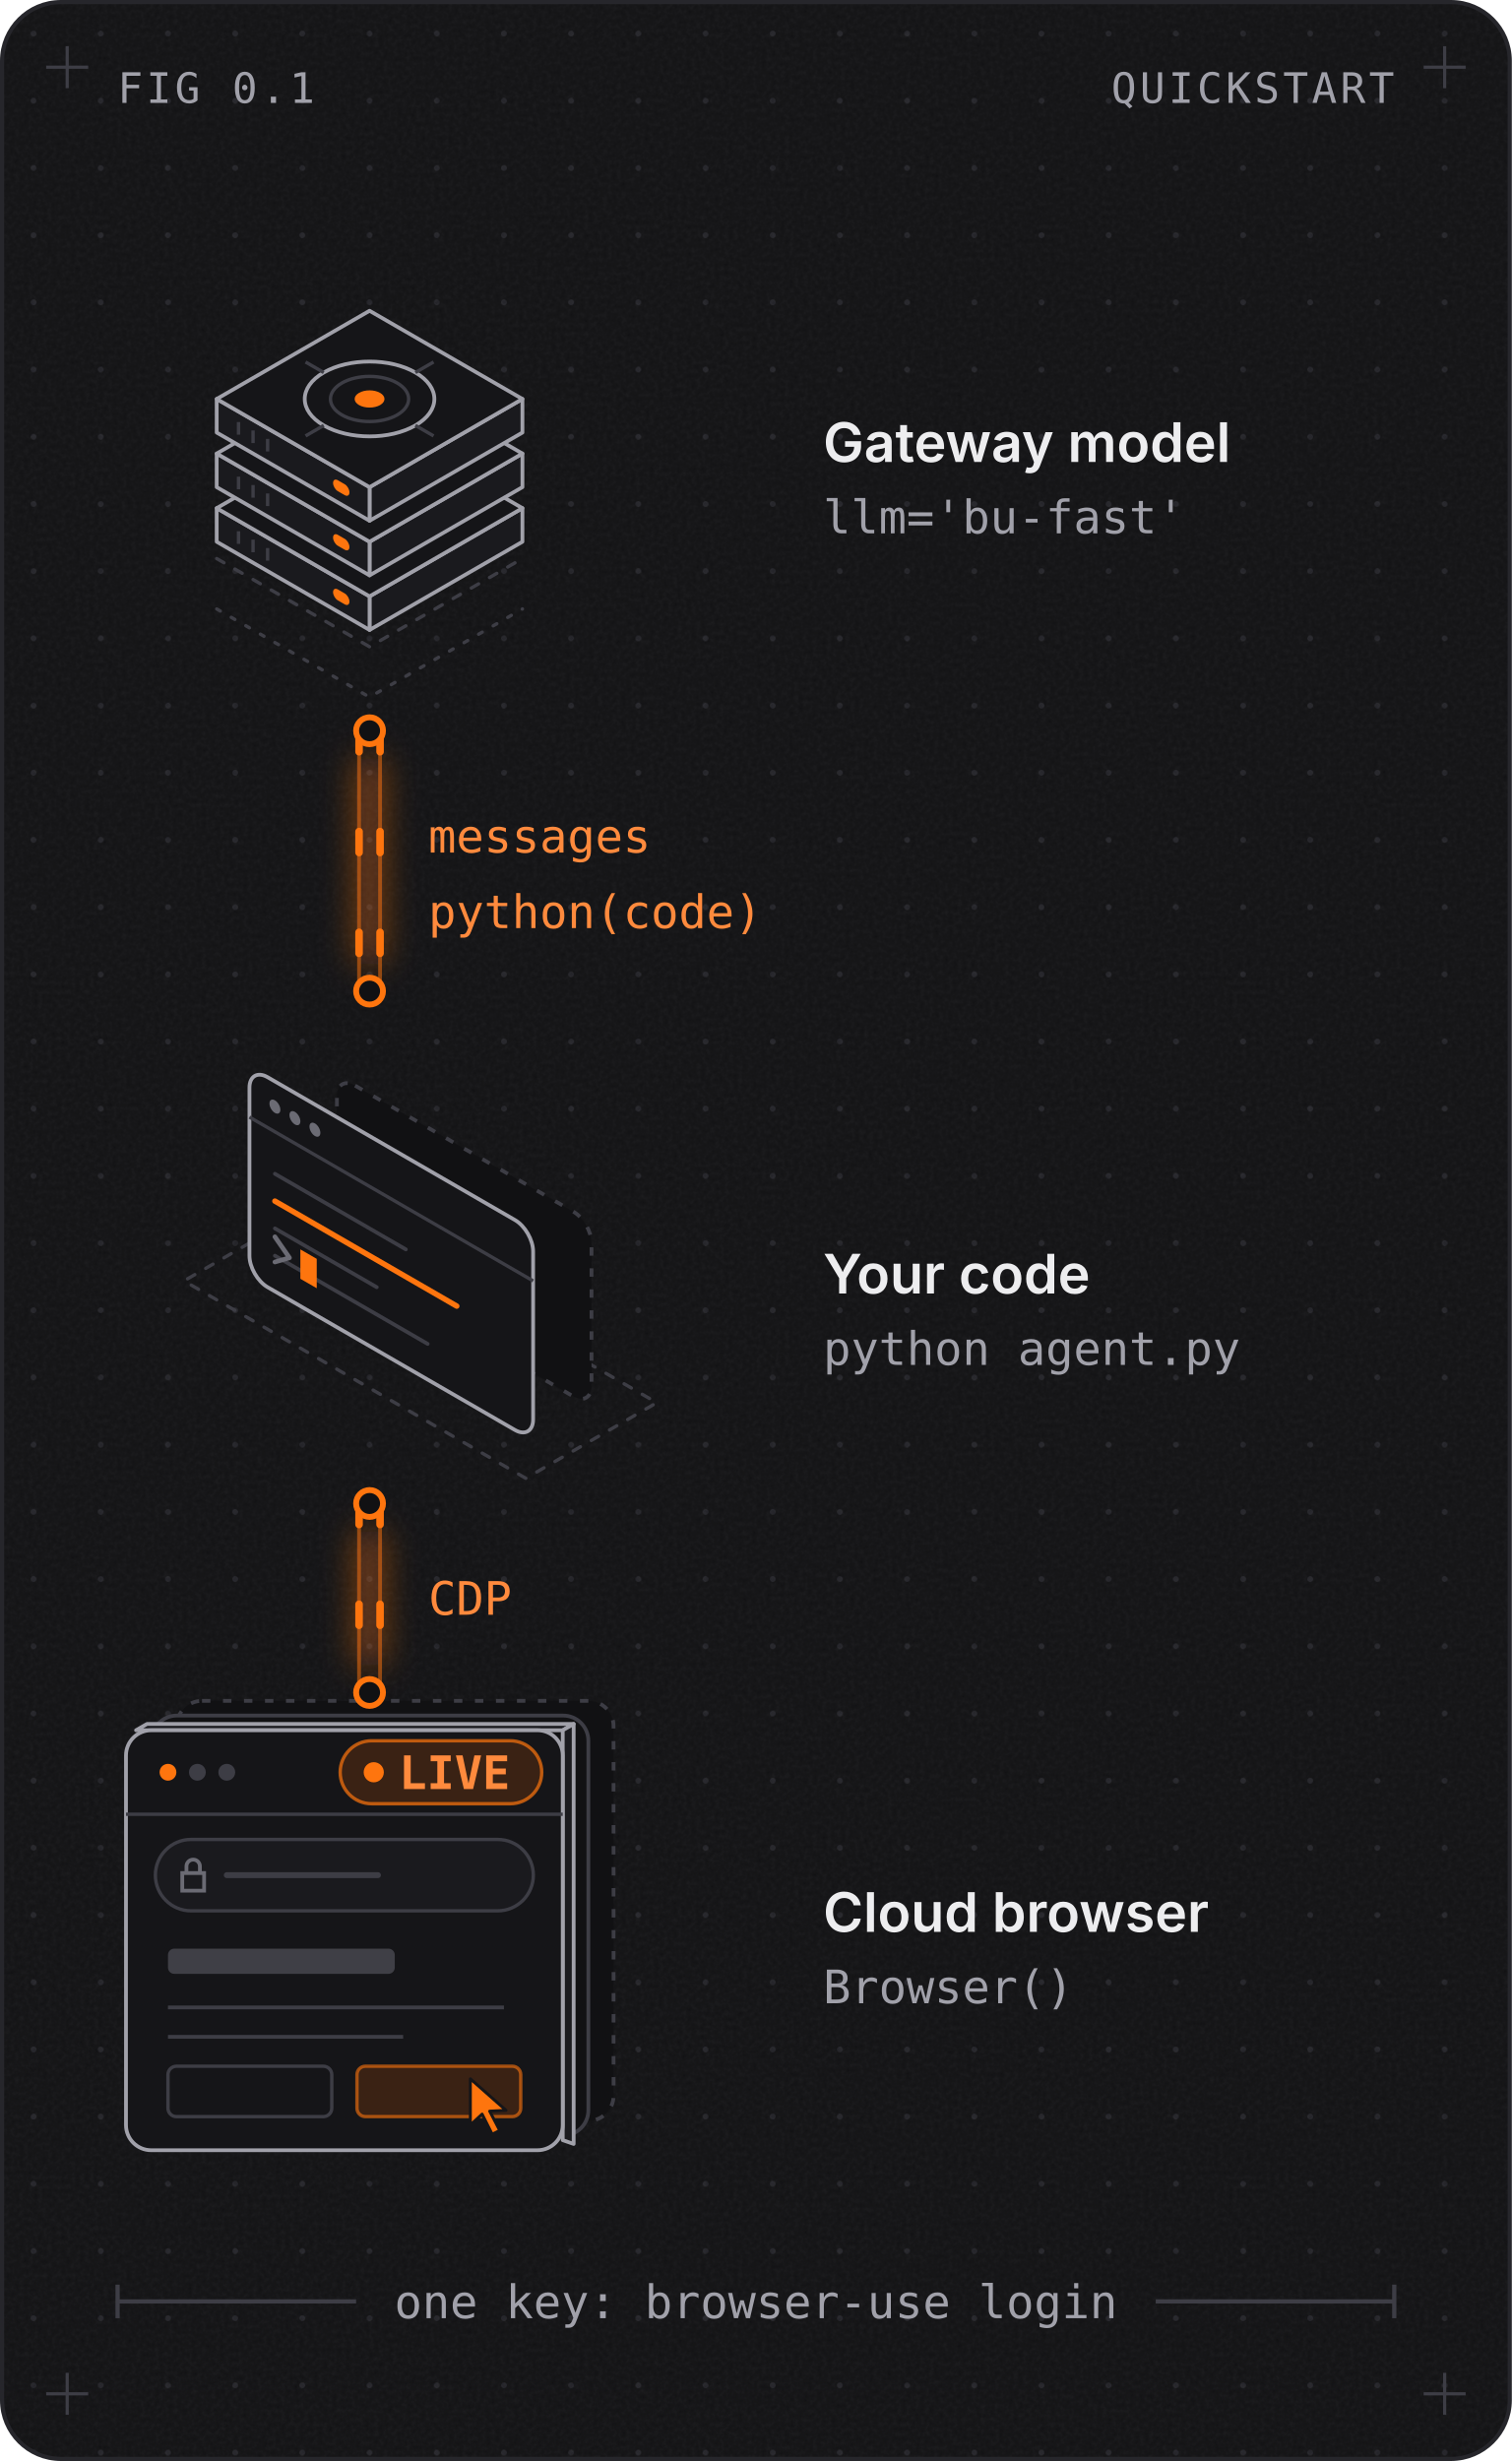
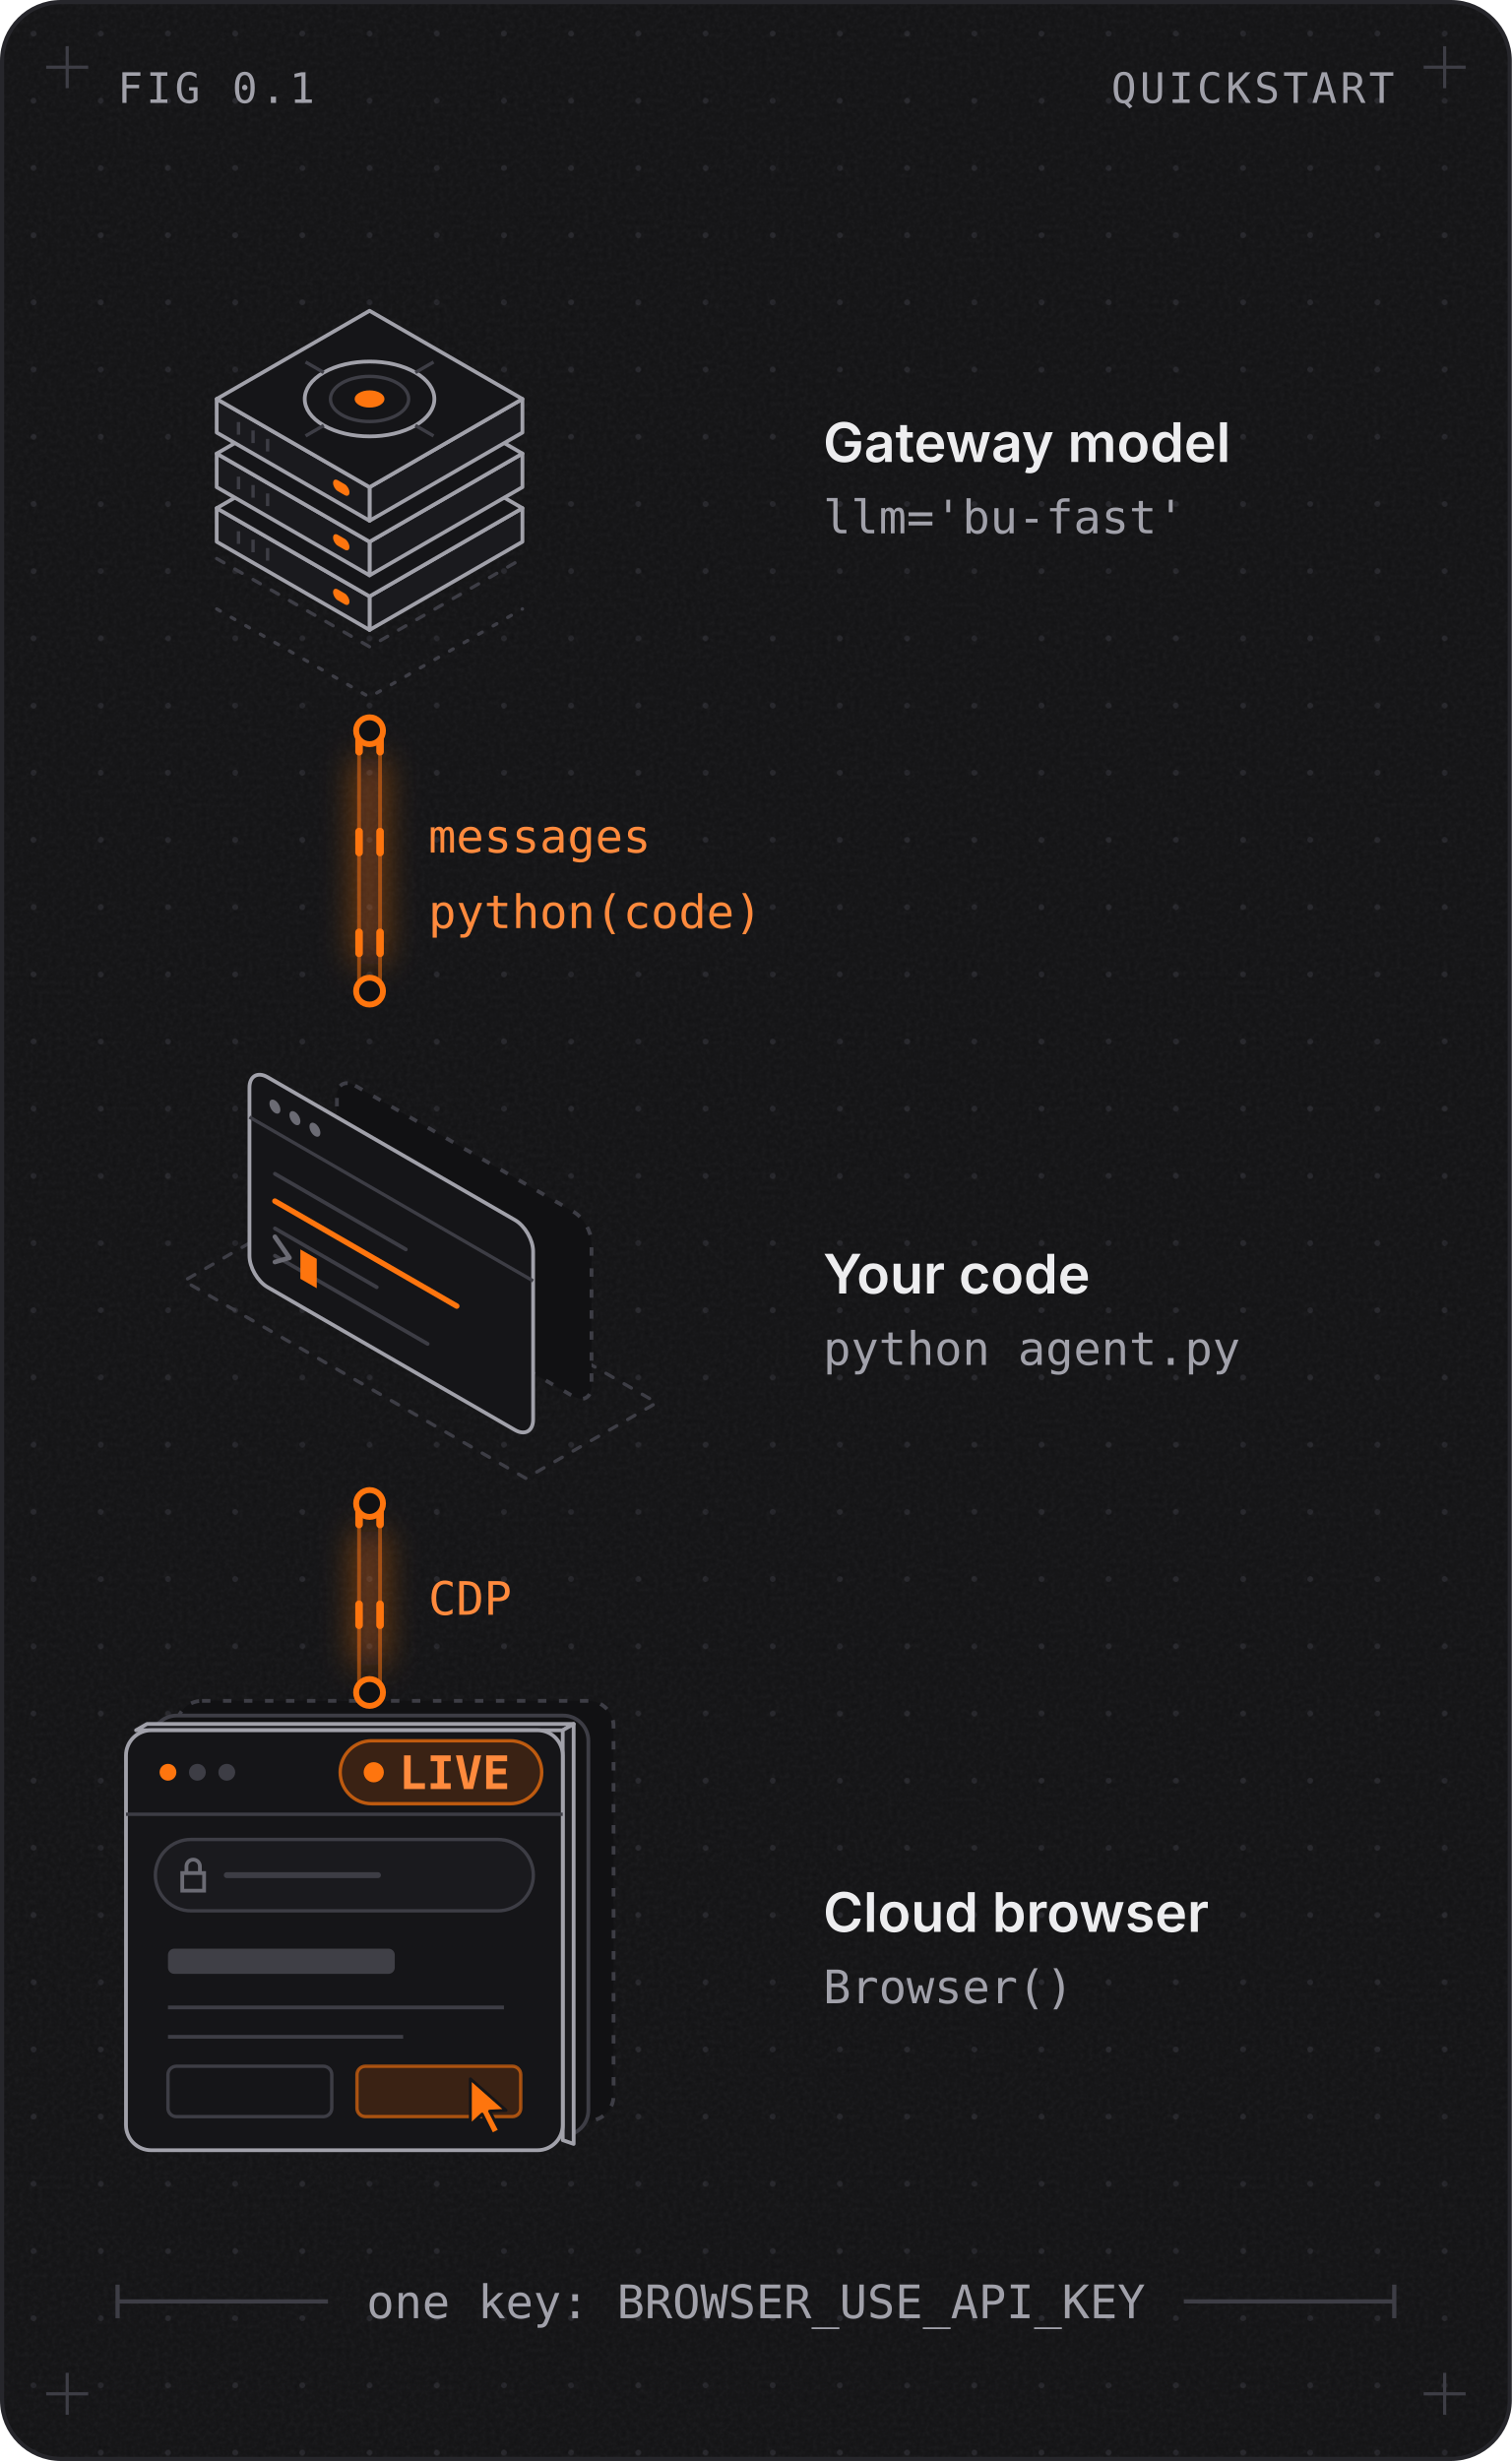
<svg xmlns="http://www.w3.org/2000/svg" viewBox="0 0 360 586" width="360" height="586" role="img" aria-labelledby="t d" fill="none">
  <style>.s{font-family:Geist, Inter, -apple-system, BlinkMacSystemFont, 'Segoe UI', Helvetica, Arial, sans-serif}.m{font-family:'Geist Mono', ui-monospace, SFMono-Regular, Menlo, monospace}text{font-kerning:normal}.m{font-variant-ligatures:none;font-feature-settings:'calt' 0}@keyframes fr{to{stroke-dashoffset:-24}}@keyframes fl{to{stroke-dashoffset:24}}@keyframes led{0%,100%{fill-opacity:1}50%{fill-opacity:.15}}@keyframes blink{0%,49%{fill-opacity:1}50%,100%{fill-opacity:0}}@keyframes live{0%,100%{fill-opacity:1}50%{fill-opacity:.25}}@media (prefers-reduced-motion:no-preference){.pkr{animation:fr 1s linear infinite}.pkl{animation:fl 1.5s linear infinite}.led{animation:led 2.4s ease-in-out infinite}.blink{animation:blink 1.1s steps(1) infinite}.live{animation:live 1.6s ease-in-out infinite}}</style>
  <defs>
    <pattern id="dots" width="16" height="16" patternUnits="userSpaceOnUse">
      <circle cx="8" cy="8" r="0.7" fill="#232328" />
    </pattern>
    <filter id="grain" x="0" y="0" width="100%" height="100%">
      <feTurbulence type="fractalNoise" baseFrequency="0.9" numOctaves="2" seed="7" stitchTiles="stitch" />
      <feColorMatrix values="0 0 0 0 0.5  0 0 0 0 0.5  0 0 0 0 0.5  0 0 0 0.07 0" />
    </filter>
    <clipPath id="card">
      <rect x="0.5" y="0.5" width="359" height="585" rx="14" />
    </clipPath>
    <marker id="ah" viewBox="0 0 10 10" refX="8.5" refY="5" markerWidth="7" markerHeight="7" orient="auto-start-reverse">
      <path d="M1 1.5 L9 5 L1 8.5" stroke="#A1A1AA" stroke-width="1.3" fill="none" stroke-linejoin="round" stroke-linecap="round" />
    </marker>
    <marker id="ah3" viewBox="0 0 10 10" refX="8.5" refY="5" markerWidth="7" markerHeight="7" orient="auto-start-reverse">
      <path d="M1 1.5 L9 5 L1 8.5" stroke="#6B6B74" stroke-width="1.3" fill="none" stroke-linejoin="round" stroke-linecap="round" />
    </marker>
    <marker id="aho" viewBox="0 0 10 10" refX="8.5" refY="5" markerWidth="7" markerHeight="7" orient="auto-start-reverse">
      <path d="M1 1.5 L9 5 L1 8.5" stroke="#FE750E" stroke-width="1.4" fill="none" stroke-linejoin="round" stroke-linecap="round" />
    </marker>
    <filter id="glow" filterUnits="userSpaceOnUse" x="0" y="0" width="360" height="586">
      <feGaussianBlur stdDeviation="4" />
    </filter>
  </defs>
  <rect x="0.5" y="0.5" width="359" height="585" rx="14" fill="#111113" />
  <g clip-path="url(#card)">
    <rect width="360" height="586" fill="url(#dots)" />
    <rect width="360" height="586" filter="url(#grain)" />
  </g>
  <rect x="0.5" y="0.5" width="359" height="585" rx="14" fill="none" stroke="#26262B" />
  <path d="M11 16h10M16 11v10" stroke="#3D3D45" stroke-width="0.75" />
  <path d="M339 16h10M344 11v10" stroke="#3D3D45" stroke-width="0.75" />
  <path d="M11 570h10M16 565v10" stroke="#3D3D45" stroke-width="0.75" />
  <path d="M339 570h10M344 565v10" stroke="#3D3D45" stroke-width="0.75" />
  <text x="28.0" y="24.5" font-size="10" fill="#A1A1AA" letter-spacing="0.08em" class="m">FIG 0.1</text>
  <text x="332.0" y="24.5" font-size="10" fill="#A1A1AA" text-anchor="end" letter-spacing="0.08em" class="m">QUICKSTART</text>
  <polyline points="51.6,133.0 88.0,154.0 124.4,133.0" stroke="#3D3D45" stroke-width="0.8" stroke-dasharray="2 3" stroke-linejoin="round" stroke-linecap="round" />
  <polyline points="51.6,145.0 88.0,166.0 124.4,145.0" stroke="#3D3D45" stroke-width="0.8" stroke-dasharray="1 3" stroke-linejoin="round" stroke-linecap="round" />
  <polygon points="124.4,121.0 88.0,142.0 88.0,150.0 124.4,129.0" fill="#1A1A1E" stroke="#A1A1AA" stroke-width="0.9" stroke-linejoin="round" stroke-linecap="round" />
  <polygon points="51.6,121.0 88.0,142.0 88.0,150.0 51.6,129.0" fill="#1A1A1E" stroke="#A1A1AA" stroke-width="0.9" stroke-linejoin="round" stroke-linecap="round" />
  <polygon points="88.0,100.0 124.4,121.0 88.0,142.0 51.6,121.0" fill="#151518" stroke="#A1A1AA" stroke-width="0.9" stroke-linejoin="round" stroke-linecap="round" />
  <g transform="matrix(0.866,0.5,0,1,51.6,129.0)">
    <line x1="6" y1="-5.5" x2="6" y2="-2.5" stroke="#3D3D45" stroke-width="0.8" vector-effect="non-scaling-stroke" />
    <line x1="10" y1="-5.5" x2="10" y2="-2.5" stroke="#3D3D45" stroke-width="0.8" vector-effect="non-scaling-stroke" />
    <line x1="14" y1="-5.5" x2="14" y2="-2.5" stroke="#3D3D45" stroke-width="0.8" vector-effect="non-scaling-stroke" />
    <rect class="led" style="animation-delay:0.0s" x="32" y="-5.3" width="4.5" height="2.6" rx="1.3" fill="#FE750E" />
  </g>
  <polygon points="124.4,108.0 88.0,129.0 88.0,137.0 124.4,116.0" fill="#1A1A1E" stroke="#A1A1AA" stroke-width="0.9" stroke-linejoin="round" stroke-linecap="round" />
  <polygon points="51.6,108.0 88.0,129.0 88.0,137.0 51.6,116.0" fill="#1A1A1E" stroke="#A1A1AA" stroke-width="0.9" stroke-linejoin="round" stroke-linecap="round" />
  <polygon points="88.0,87.0 124.4,108.0 88.0,129.0 51.6,108.0" fill="#151518" stroke="#A1A1AA" stroke-width="0.9" stroke-linejoin="round" stroke-linecap="round" />
  <g transform="matrix(0.866,0.5,0,1,51.6,116.0)">
    <line x1="6" y1="-5.5" x2="6" y2="-2.5" stroke="#3D3D45" stroke-width="0.8" vector-effect="non-scaling-stroke" />
    <line x1="10" y1="-5.5" x2="10" y2="-2.5" stroke="#3D3D45" stroke-width="0.8" vector-effect="non-scaling-stroke" />
    <line x1="14" y1="-5.5" x2="14" y2="-2.5" stroke="#3D3D45" stroke-width="0.8" vector-effect="non-scaling-stroke" />
    <rect class="led" style="animation-delay:-0.8s" x="32" y="-5.3" width="4.5" height="2.6" rx="1.3" fill="#FE750E" />
  </g>
  <polygon points="124.4,95.0 88.0,116.0 88.0,124.0 124.4,103.0" fill="#1A1A1E" stroke="#A1A1AA" stroke-width="0.9" stroke-linejoin="round" stroke-linecap="round" />
  <polygon points="51.6,95.0 88.0,116.0 88.0,124.0 51.6,103.0" fill="#1A1A1E" stroke="#A1A1AA" stroke-width="0.9" stroke-linejoin="round" stroke-linecap="round" />
  <polygon points="88.0,74.0 124.4,95.0 88.0,116.0 51.6,95.0" fill="#151518" stroke="#A1A1AA" stroke-width="0.9" stroke-linejoin="round" stroke-linecap="round" />
  <g transform="matrix(0.866,0.5,0,1,51.6,103.0)">
    <line x1="6" y1="-5.5" x2="6" y2="-2.5" stroke="#3D3D45" stroke-width="0.8" vector-effect="non-scaling-stroke" />
    <line x1="10" y1="-5.5" x2="10" y2="-2.5" stroke="#3D3D45" stroke-width="0.8" vector-effect="non-scaling-stroke" />
    <line x1="14" y1="-5.5" x2="14" y2="-2.5" stroke="#3D3D45" stroke-width="0.8" vector-effect="non-scaling-stroke" />
    <rect class="led" style="animation-delay:-1.6s" x="32" y="-5.3" width="4.5" height="2.6" rx="1.3" fill="#FE750E" />
  </g>
  <g transform="matrix(0.866,0.5,-0.866,0.5,88.0,74.0)">
    <circle cx="21.0" cy="21.0" r="12.6" stroke="#A1A1AA" stroke-width="0.9" vector-effect="non-scaling-stroke" />
    <circle cx="21.0" cy="21.0" r="7.6" stroke="#3D3D45" stroke-width="0.8" vector-effect="non-scaling-stroke" />
    <circle cx="21.0" cy="21.0" r="2.9" fill="#FE750E" />
    <line x1="33.6" y1="21.0" x2="38.6" y2="21.0" stroke="#3D3D45" stroke-width="0.8" vector-effect="non-scaling-stroke" />
    <line x1="21.0" y1="33.6" x2="21.0" y2="38.6" stroke="#3D3D45" stroke-width="0.8" vector-effect="non-scaling-stroke" />
    <line x1="8.4" y1="21.0" x2="3.4" y2="21.0" stroke="#3D3D45" stroke-width="0.8" vector-effect="non-scaling-stroke" />
    <line x1="21.0" y1="8.4" x2="21.0" y2="3.4" stroke="#3D3D45" stroke-width="0.8" vector-effect="non-scaling-stroke" />
  </g>
  <text x="196.0" y="110.0" font-size="13" fill="#EDEDEF" font-weight="600" class="s">Gateway model</text>
  <text x="196.0" y="127.0" font-size="11" fill="#A1A1AA" class="m">llm='bu-fast'</text>
  <polygon points="75.0,287.0 156.4,334.0 125.2,352.0 43.8,305.0" stroke="#3D3D45" stroke-width="0.8" stroke-dasharray="2 3" stroke-linejoin="round" stroke-linecap="round" />
  <g transform="matrix(0.866,0.5,0,1,73.3,296.0)">
    <rect x="8" y="-44" width="70" height="44" rx="5" fill="#111113" stroke="#3D3D45" stroke-width="0.9" stroke-dasharray="2 3" vector-effect="non-scaling-stroke" />
  </g>
  <g transform="matrix(0.866,0.5,0,1,59.4,304.0)">
    <rect x="0" y="-50" width="78" height="50" rx="5" fill="#151518" stroke="#A1A1AA" stroke-width="0.9" vector-effect="non-scaling-stroke" />
    <line x1="0" y1="-38" x2="78" y2="-38" stroke="#3D3D45" stroke-width="0.8" vector-effect="non-scaling-stroke" />
    <circle cx="7.0" cy="-44" r="1.5" fill="#6B6B74" />
    <circle cx="12.5" cy="-44" r="1.5" fill="#6B6B74" />
    <circle cx="18.0" cy="-44" r="1.5" fill="#6B6B74" />
    <line x1="7" y1="-28.0" x2="43" y2="-28.0" stroke="#3D3D45" stroke-width="0.9" stroke-linecap="round" vector-effect="non-scaling-stroke" />
    <line x1="7" y1="-21.5" x2="57" y2="-21.5" stroke="#FE750E" stroke-width="1.3" stroke-linecap="round" vector-effect="non-scaling-stroke" />
    <line x1="7" y1="-15.0" x2="35" y2="-15.0" stroke="#3D3D45" stroke-width="0.9" stroke-linecap="round" vector-effect="non-scaling-stroke" />
    <line x1="7" y1="-8.5" x2="49" y2="-8.5" stroke="#3D3D45" stroke-width="0.9" stroke-linecap="round" vector-effect="non-scaling-stroke" />
    <path d="M7 -13 l4 3 l-4 3" stroke="#6B6B74" stroke-width="1.1" stroke-linejoin="round" stroke-linecap="round" vector-effect="non-scaling-stroke" />
    <rect class="blink" x="14" y="-13.5" width="4.5" height="7" fill="#FE750E" />
  </g>
  <text x="196.0" y="308.0" font-size="13" fill="#EDEDEF" font-weight="600" class="s">Your code</text>
  <text x="196.0" y="325.0" font-size="11" fill="#A1A1AA" class="m">python agent.py</text>
  <rect x="42.1" y="405.0" width="104" height="100" rx="6" fill="#111113" stroke="#3D3D45" stroke-width="0.9" stroke-dasharray="2 3" />
  <rect x="36.1" y="408.5" width="104" height="100" rx="6" fill="#111113" stroke="#3D3D45" stroke-width="0.9" />
  <polygon points="32.4,412.0 134.0,412.0 136.6,410.5 35.0,410.5" fill="#1A1A1E" stroke="#A1A1AA" stroke-width="0.9" stroke-linejoin="round" stroke-linecap="round" />
  <polygon points="134.0,412.0 136.6,410.5 136.6,510.5 134.0,509.6" fill="#1A1A1E" stroke="#A1A1AA" stroke-width="0.9" stroke-linejoin="round" stroke-linecap="round" />
  <rect x="30.0" y="412" width="104" height="100" rx="6" fill="#151518" stroke="#A1A1AA" stroke-width="0.9" />
  <line x1="30.0" y1="432" x2="134.0" y2="432" stroke="#3D3D45" stroke-width="0.8" />
  <circle cx="40.0" cy="422.0" r="2" fill="#FE750E" />
  <circle cx="47.0" cy="422.0" r="2" fill="#3D3D45" />
  <circle cx="54.0" cy="422.0" r="2" fill="#3D3D45" />
  <rect x="81.0" y="414.5" width="48" height="15" rx="7.5" fill="#3A2214" stroke="#FE750E" stroke-width="0.8" stroke-opacity=".7" />
  <circle class="live" cx="89.0" cy="422" r="2.4" fill="#FE750E" />
  <text x="95.0" y="426.0" font-size="11" fill="#FF8A3D" font-weight="600" class="m">LIVE</text>
  <rect x="37.0" y="438" width="90" height="17" rx="8.5" fill="#1A1A1E" stroke="#3D3D45" stroke-width="0.8" />
  <path d="M43.4 446.0h5.2v4.2h-5.2zM44.4 446.0v-1.6a1.6 1.6 0 0 1 3.2 0v1.6" stroke="#6B6B74" stroke-width="0.9" />
  <line x1="54.0" y1="446.5" x2="90.0" y2="446.5" stroke="#3D3D45" stroke-width="1.4" stroke-linecap="round" />
  <rect x="40.0" y="464" width="54" height="6" rx="1.5" fill="#6B6B74" fill-opacity=".5" />
  <line x1="40.0" y1="478" x2="120.0" y2="478" stroke="#3D3D45" stroke-width="0.9" />
  <line x1="40.0" y1="485" x2="96.0" y2="485" stroke="#3D3D45" stroke-width="0.9" />
  <rect x="40.0" y="492" width="39.0" height="12" rx="2" stroke="#3D3D45" stroke-width="0.8" />
  <rect x="85.0" y="492" width="39.0" height="12" rx="2" fill="#3A2214" stroke="#FE750E" stroke-width="0.8" stroke-opacity=".6" />
  <path d="M112.0 495 l0 11 l2.8 -2.6 l2.4 4.8 l1.8 -0.9 l-2.4 -4.6 l3.9 -0.2z" fill="#FE750E" stroke="#151518" stroke-width="0.7" stroke-linejoin="round" />
  <text x="196.0" y="460.0" font-size="13" fill="#EDEDEF" font-weight="600" class="s">Cloud browser</text>
  <text x="196.0" y="477.0" font-size="11" fill="#A1A1AA" class="m">Browser()</text>
  <rect x="85.0" y="180.0" width="6" height="50.0" rx="3" fill="#FE750E" fill-opacity="0.5" filter="url(#glow)" />
  <line x1="85.5" y1="174.0" x2="85.5" y2="236.0" stroke="#FE750E" stroke-width="0.9" stroke-opacity=".5" />
  <line class="pkr" x1="85.5" y1="174.0" x2="85.5" y2="236.0" stroke="#FE750E" stroke-width="1.8" stroke-linecap="round" stroke-dasharray="5 19" />
  <line x1="90.5" y1="174.0" x2="90.5" y2="236.0" stroke="#FE750E" stroke-width="0.9" stroke-opacity=".5" />
  <line class="pkl" x1="90.5" y1="174.0" x2="90.5" y2="236.0" stroke="#FE750E" stroke-width="1.8" stroke-linecap="round" stroke-dasharray="5 19" />
  <circle cx="88.0" cy="174.0" r="3.2" fill="#111113" stroke="#FE750E" stroke-width="1.4" />
  <circle cx="88.0" cy="236.0" r="3.2" fill="#111113" stroke="#FE750E" stroke-width="1.4" />
  <text x="102.0" y="203.0" font-size="11" fill="#FF8A3D" font-weight="500" class="m">messages</text>
  <text x="102.0" y="221.0" font-size="11" fill="#FF8A3D" class="m">python(code)</text>
  <rect x="85.0" y="364.0" width="6" height="33.0" rx="3" fill="#FE750E" fill-opacity="0.5" filter="url(#glow)" />
  <line x1="85.5" y1="358.0" x2="85.5" y2="403.0" stroke="#FE750E" stroke-width="0.9" stroke-opacity=".5" />
  <line class="pkr" x1="85.5" y1="358.0" x2="85.5" y2="403.0" stroke="#FE750E" stroke-width="1.8" stroke-linecap="round" stroke-dasharray="5 19" />
  <line x1="90.5" y1="358.0" x2="90.5" y2="403.0" stroke="#FE750E" stroke-width="0.9" stroke-opacity=".5" />
  <line class="pkl" x1="90.5" y1="358.0" x2="90.5" y2="403.0" stroke="#FE750E" stroke-width="1.8" stroke-linecap="round" stroke-dasharray="5 19" />
  <circle cx="88.0" cy="358.0" r="3.2" fill="#111113" stroke="#FE750E" stroke-width="1.4" />
  <circle cx="88.0" cy="403.0" r="3.2" fill="#111113" stroke="#FE750E" stroke-width="1.4" />
  <text x="102.0" y="384.5" font-size="11" fill="#FF8A3D" font-weight="500" class="m">CDP</text>
  <path d="M28.0 544v8M332.0 544v8" stroke="#3D3D45" stroke-width="1" />
-   <path d="M28.0 548H84.8M275.2 548H332.0" stroke="#3D3D45" stroke-width="1" />
-   <text x="180.0" y="552.0" font-size="11" fill="#A1A1AA" text-anchor="middle" class="m">one key: browser-use login</text>
+   <path d="M28.0 548H78.1M281.9 548H332.0" stroke="#3D3D45" stroke-width="1" />
+   <text x="180.0" y="552.0" font-size="11" fill="#A1A1AA" text-anchor="middle" class="m">one key: BROWSER_USE_API_KEY</text>
</svg>
